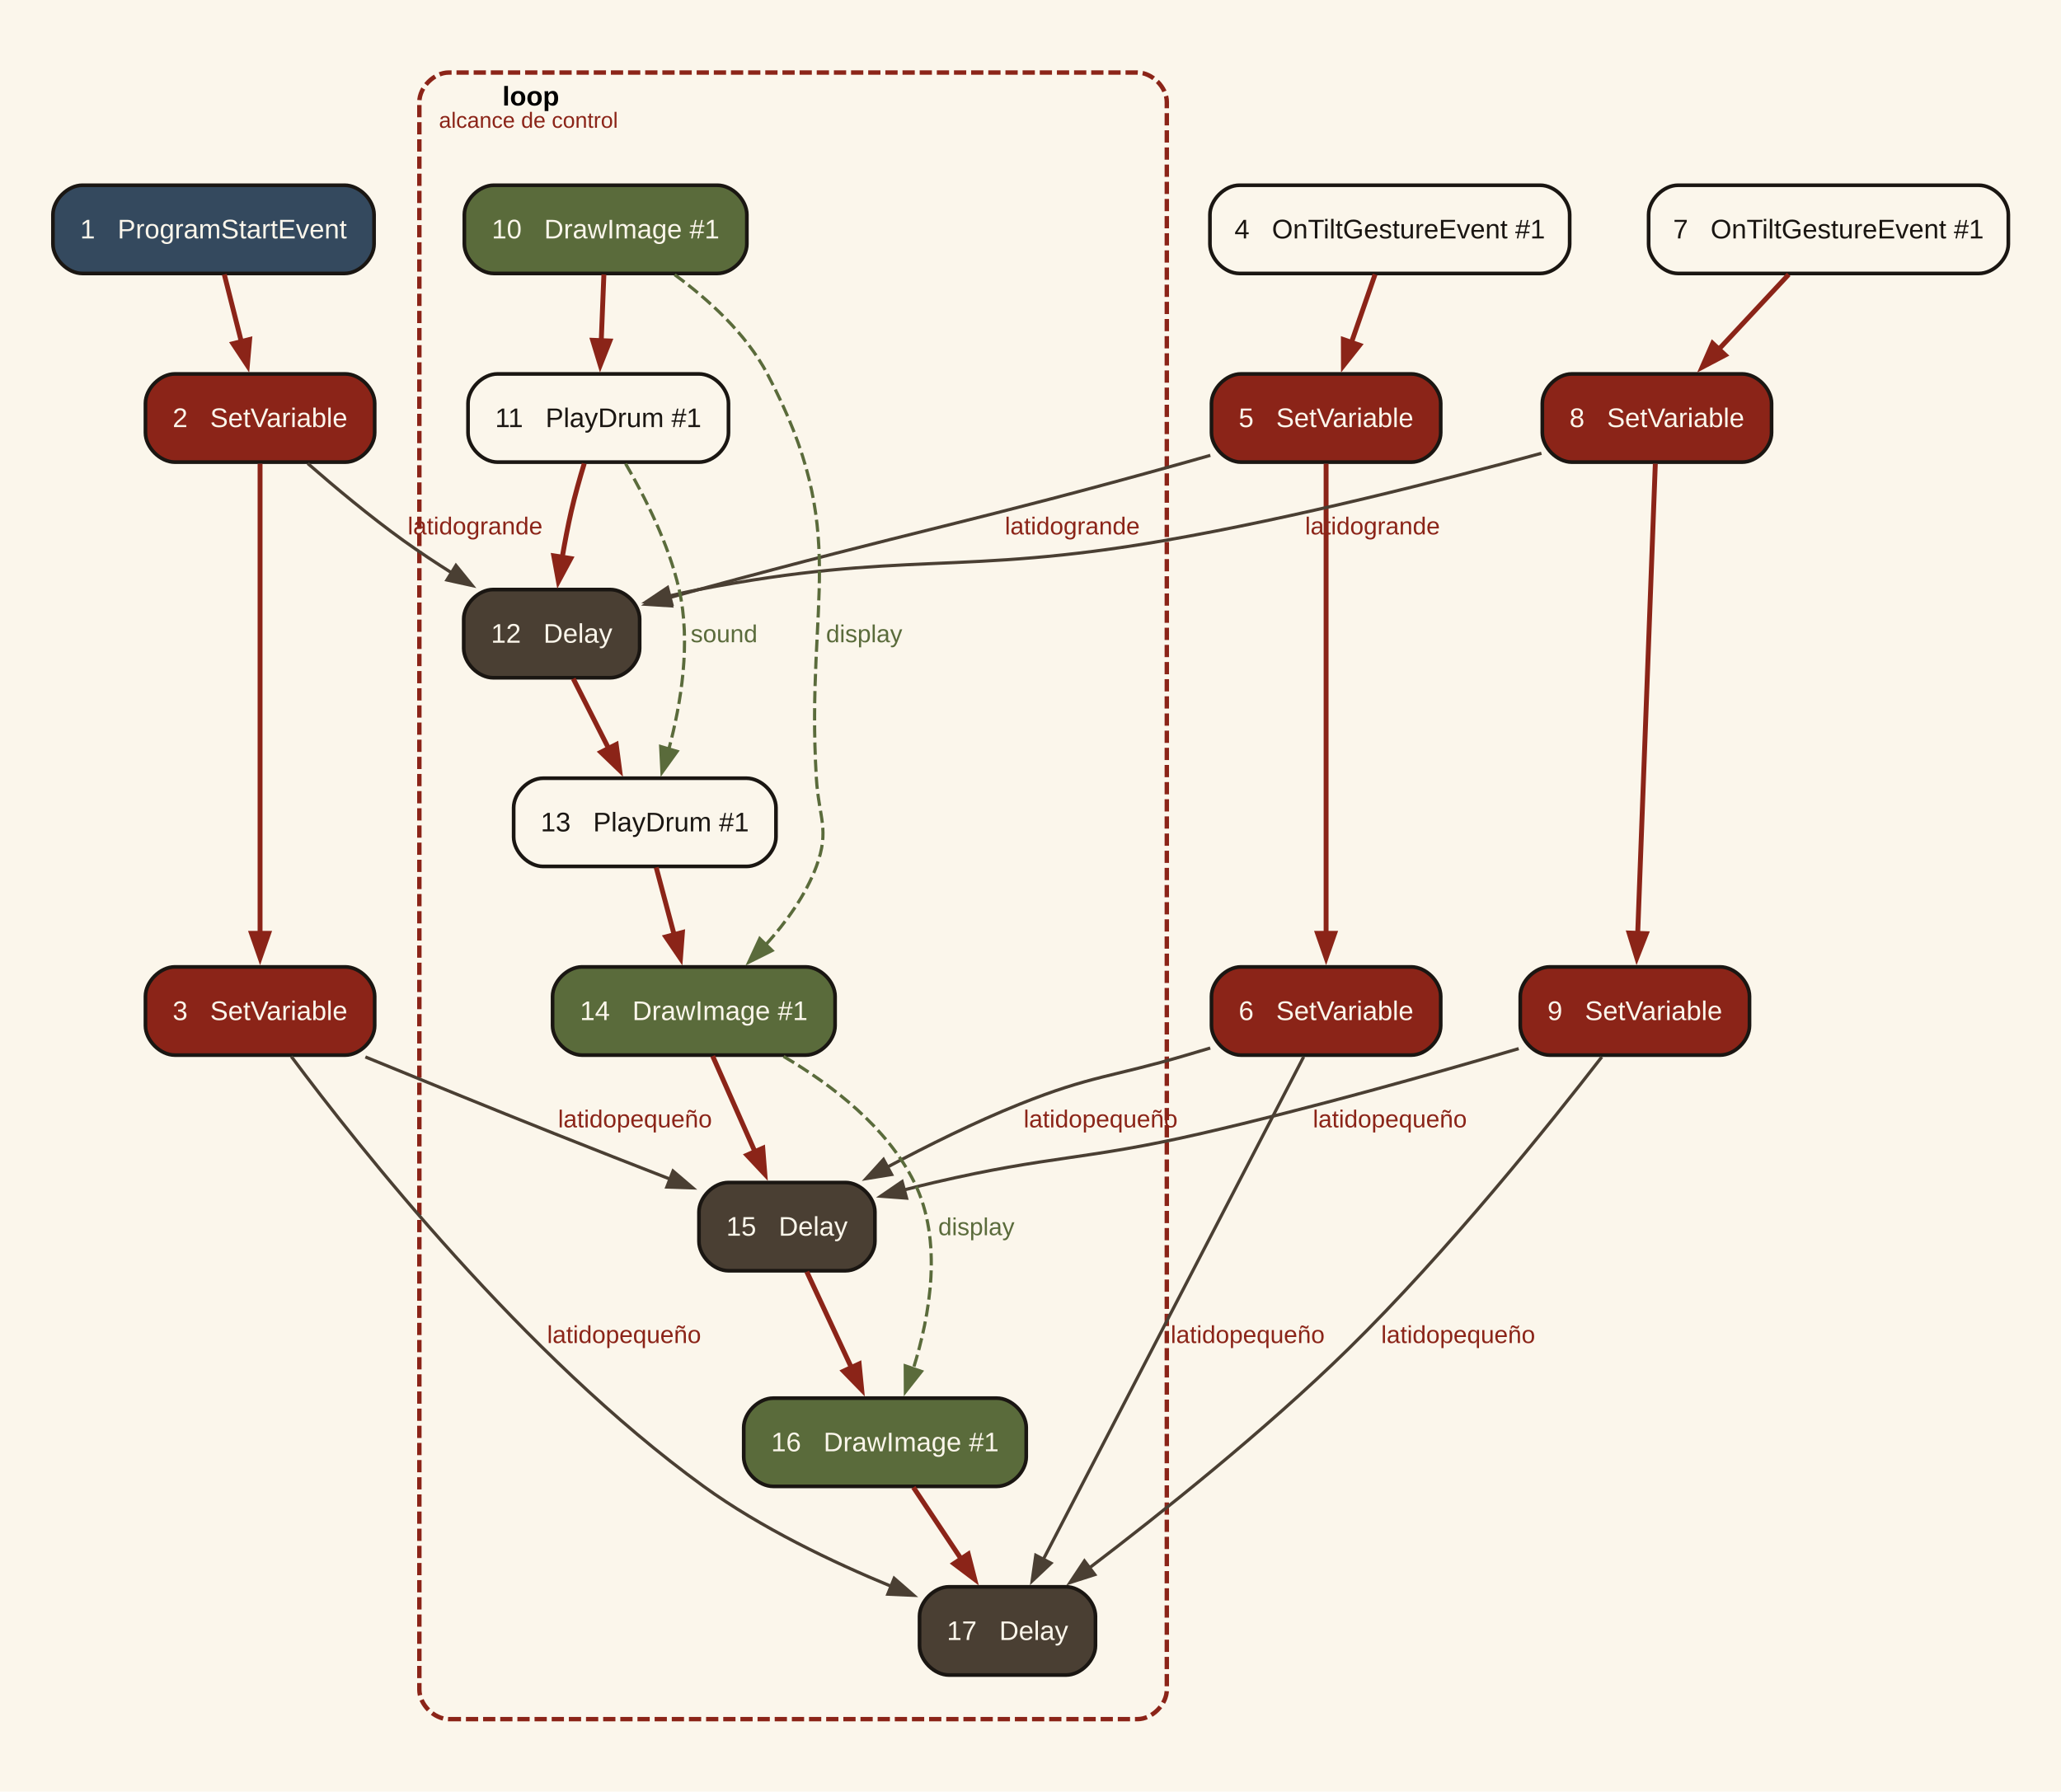
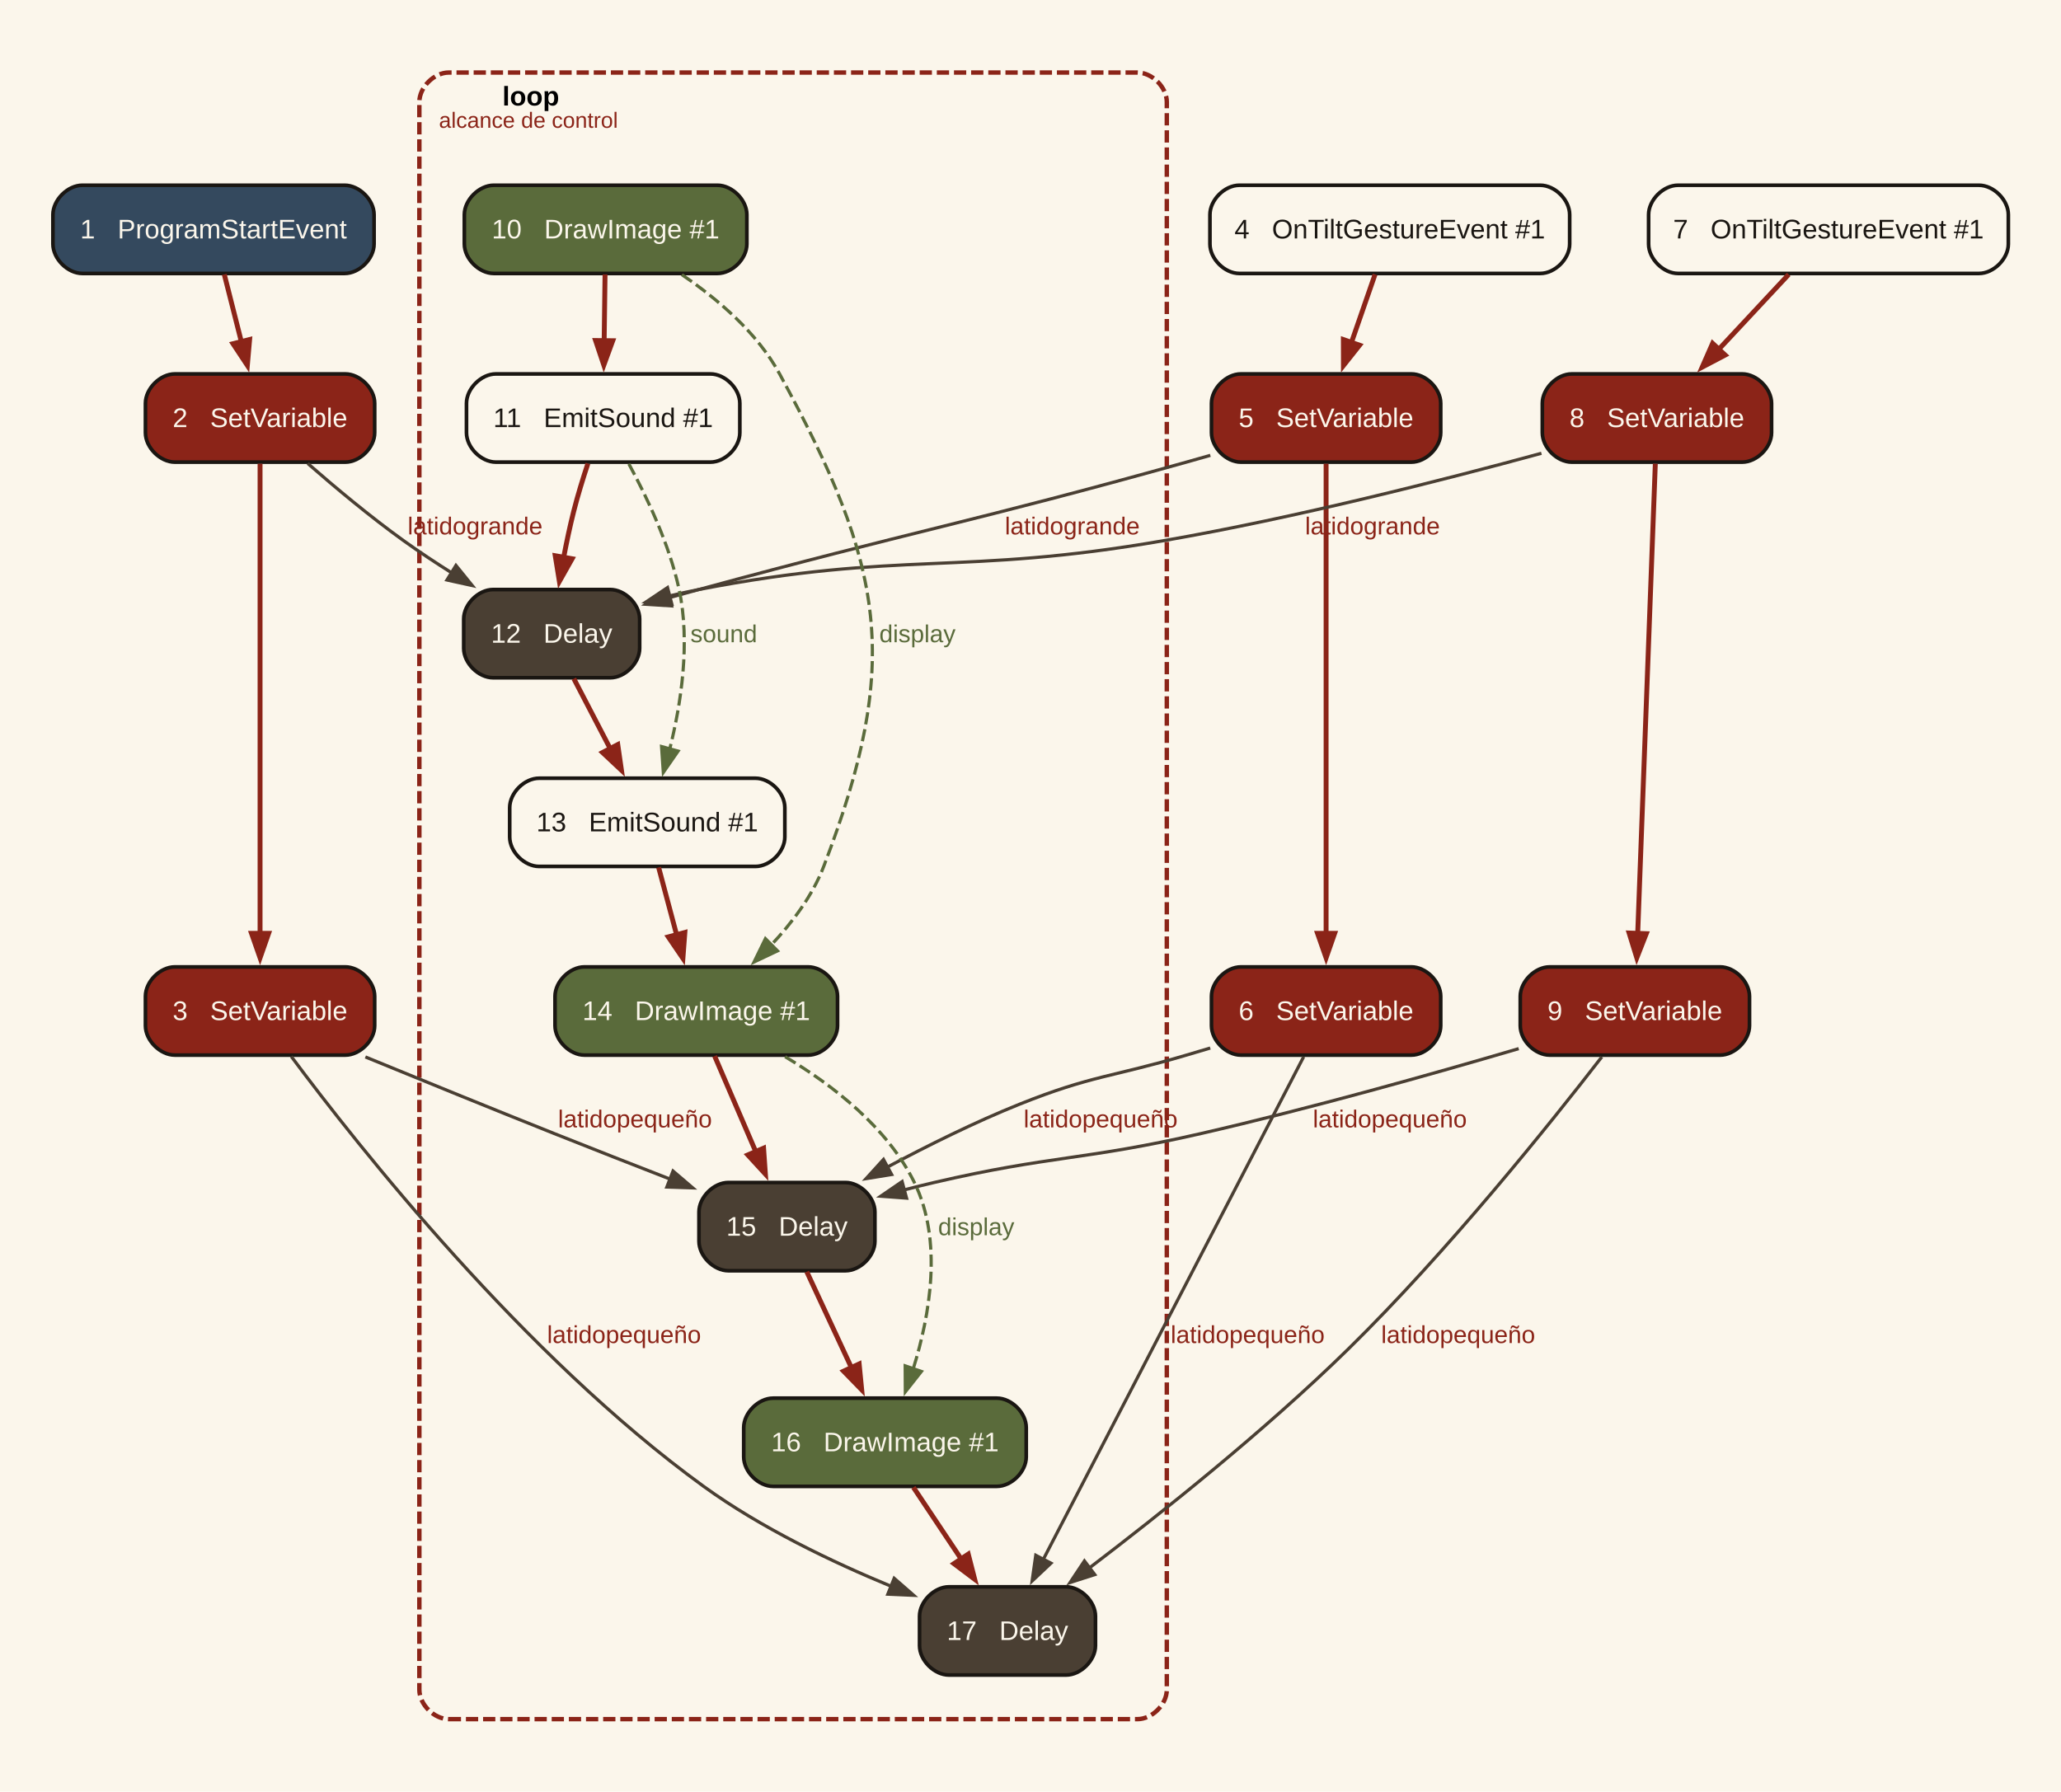
<svg xmlns="http://www.w3.org/2000/svg" width="841pt" height="731pt" viewBox="0.00 0.00 841.00 731.00">
  <g id="graph0" class="graph" transform="scale(1 1) rotate(0) translate(21.6 709.6)">
    <polygon fill="#fbf6eb" stroke="none" points="-21.6,21.6 -21.6,-709.6 819.51,-709.6 819.51,21.6 -21.6,21.6" />
    <g id="clust1" class="cluster">
      <path fill="#fbf6eb" stroke="#8b2418" stroke-width="1.8" stroke-dasharray="5,2" d="M161.52,-8C161.52,-8 442.52,-8 442.52,-8 448.52,-8 454.52,-14 454.52,-20 454.52,-20 454.52,-668 454.52,-668 454.52,-674 448.52,-680 442.52,-680 442.52,-680 161.52,-680 161.52,-680 155.52,-680 149.52,-674 149.52,-668 149.52,-668 149.52,-20 149.52,-20 149.52,-14 155.52,-8 161.52,-8" />
      <text xml:space="preserve" text-anchor="start" x="183.39" y="-666.55" font-family="Arial" font-weight="bold" font-size="11.00">loop</text>
      <text xml:space="preserve" text-anchor="start" x="157.52" y="-657.45" font-family="Arial" font-size="9.00" fill="#8b2418">alcance de control</text>
    </g>
    <g id="node1" class="node">
      <path fill="#34495e" stroke="#1a1612" stroke-width="1.5" d="M119.04,-634C119.04,-634 12,-634 12,-634 6,-634 0,-628 0,-622 0,-622 0,-610 0,-610 0,-604 6,-598 12,-598 12,-598 119.04,-598 119.04,-598 125.04,-598 131.04,-604 131.04,-610 131.04,-610 131.04,-622 131.04,-622 131.04,-628 125.04,-634 119.04,-634" />
      <text xml:space="preserve" text-anchor="middle" x="65.52" y="-612.3" font-family="Arial" font-size="11.00" fill="#fbf6eb">1   ProgramStartEvent</text>
    </g>
    <g id="node2" class="node">
      <path fill="#8b2418" stroke="#1a1612" stroke-width="1.5" d="M119.29,-557C119.29,-557 49.75,-557 49.75,-557 43.75,-557 37.75,-551 37.75,-545 37.75,-545 37.75,-533 37.75,-533 37.75,-527 43.75,-521 49.75,-521 49.75,-521 119.29,-521 119.29,-521 125.29,-521 131.29,-527 131.29,-533 131.29,-533 131.29,-545 131.29,-545 131.29,-551 125.29,-557 119.29,-557" />
      <text xml:space="preserve" text-anchor="middle" x="84.52" y="-535.3" font-family="Arial" font-size="11.00" fill="#fbf6eb">2   SetVariable</text>
    </g>
    <g id="edge1" class="edge">
      <path fill="none" stroke="#8b2418" stroke-width="2" d="M69.93,-597.6C72,-589.43 74.53,-579.44 76.9,-570.09" />
      <polygon fill="#8b2418" stroke="#8b2418" stroke-width="2" points="80.26,-571.05 79.33,-560.49 73.48,-569.33 80.26,-571.05" />
    </g>
    <g id="node3" class="node">
      <path fill="#8b2418" stroke="#1a1612" stroke-width="1.5" d="M119.29,-315C119.29,-315 49.75,-315 49.75,-315 43.75,-315 37.75,-309 37.75,-303 37.75,-303 37.75,-291 37.75,-291 37.75,-285 43.75,-279 49.75,-279 49.75,-279 119.29,-279 119.29,-279 125.29,-279 131.29,-285 131.29,-291 131.29,-291 131.29,-303 131.29,-303 131.29,-309 125.29,-315 119.29,-315" />
      <text xml:space="preserve" text-anchor="middle" x="84.52" y="-293.3" font-family="Arial" font-size="11.00" fill="#fbf6eb">3   SetVariable</text>
    </g>
    <g id="edge2" class="edge">
      <path fill="none" stroke="#8b2418" stroke-width="2" d="M84.52,-520.35C84.52,-479.78 84.52,-379.47 84.52,-328.62" />
      <polygon fill="#8b2418" stroke="#8b2418" stroke-width="2" points="88.02,-328.7 84.52,-318.7 81.02,-328.7 88.02,-328.7" />
    </g>
    <g id="node12" class="node">
      <path fill="#4a3f33" stroke="#1a1612" stroke-width="1.5" d="M227.41,-469C227.41,-469 179.62,-469 179.62,-469 173.62,-469 167.62,-463 167.62,-457 167.62,-457 167.62,-445 167.62,-445 167.62,-439 173.62,-433 179.62,-433 179.62,-433 227.41,-433 227.41,-433 233.41,-433 239.41,-439 239.41,-445 239.41,-445 239.41,-457 239.41,-457 239.41,-463 233.41,-469 227.41,-469" />
      <text xml:space="preserve" text-anchor="middle" x="203.52" y="-447.3" font-family="Arial" font-size="11.00" fill="#fbf6eb">12   Delay</text>
    </g>
    <g id="edge3" class="edge">
      <path fill="none" stroke="#4a3f33" stroke-width="1.3" d="M103.97,-520.46C115.08,-510.76 129.46,-498.74 143.02,-489 149.33,-484.46 156.22,-479.91 163,-475.63" />
      <polygon fill="#4a3f33" stroke="#4a3f33" stroke-width="1.3" points="164.45,-478.85 171.12,-470.62 160.77,-472.89 164.45,-478.85" />
      <text xml:space="preserve" text-anchor="middle" x="172.27" y="-491.5" font-family="Arial" font-size="10.00" fill="#8b2418"> latidogrande </text>
    </g>
    <g id="node15" class="node">
      <path fill="#4a3f33" stroke="#1a1612" stroke-width="1.5" d="M323.41,-227C323.41,-227 275.62,-227 275.62,-227 269.62,-227 263.62,-221 263.62,-215 263.62,-215 263.62,-203 263.62,-203 263.62,-197 269.62,-191 275.62,-191 275.62,-191 323.41,-191 323.41,-191 329.41,-191 335.41,-197 335.41,-203 335.41,-203 335.41,-215 335.41,-215 335.41,-221 329.41,-227 323.41,-227" />
      <text xml:space="preserve" text-anchor="middle" x="299.52" y="-205.3" font-family="Arial" font-size="11.00" fill="#fbf6eb">15   Delay</text>
    </g>
    <g id="edge4" class="edge">
      <path fill="none" stroke="#4a3f33" stroke-width="1.3" d="M127.5,-278.25C150.34,-268.87 178.92,-257.21 204.52,-247 220,-240.83 236.94,-234.19 252.18,-228.26" />
      <polygon fill="#4a3f33" stroke="#4a3f33" stroke-width="1.3" points="253.03,-231.69 261.09,-224.81 250.5,-225.16 253.03,-231.69" />
      <text xml:space="preserve" text-anchor="middle" x="237.52" y="-249.5" font-family="Arial" font-size="10.00" fill="#8b2418"> latidopequeño </text>
    </g>
    <g id="node17" class="node">
      <path fill="#4a3f33" stroke="#1a1612" stroke-width="1.5" d="M413.41,-62C413.41,-62 365.62,-62 365.62,-62 359.62,-62 353.62,-56 353.62,-50 353.62,-50 353.62,-38 353.62,-38 353.62,-32 359.62,-26 365.62,-26 365.62,-26 413.41,-26 413.41,-26 419.41,-26 425.41,-32 425.41,-38 425.41,-38 425.41,-50 425.41,-50 425.41,-56 419.41,-62 413.41,-62" />
      <text xml:space="preserve" text-anchor="middle" x="389.52" y="-40.3" font-family="Arial" font-size="11.00" fill="#fbf6eb">17   Delay</text>
    </g>
    <g id="edge5" class="edge">
      <path fill="none" stroke="#4a3f33" stroke-width="1.3" d="M97.26,-278.44C124.57,-241.78 192.26,-156.13 265.52,-103 288.86,-86.08 317.91,-72.17 342.03,-62.22" />
      <polygon fill="#4a3f33" stroke="#4a3f33" stroke-width="1.3" points="343.27,-65.49 351.25,-58.53 340.67,-59 343.27,-65.49" />
      <text xml:space="preserve" text-anchor="middle" x="233.06" y="-161.5" font-family="Arial" font-size="10.00" fill="#8b2418"> latidopequeño </text>
    </g>
    <g id="node4" class="node">
      <path fill="#fbf6eb" stroke="#1a1612" stroke-width="1.5" d="M606.91,-634C606.91,-634 484.12,-634 484.12,-634 478.12,-634 472.12,-628 472.12,-622 472.12,-622 472.12,-610 472.12,-610 472.12,-604 478.12,-598 484.12,-598 484.12,-598 606.91,-598 606.91,-598 612.91,-598 618.91,-604 618.91,-610 618.91,-610 618.91,-622 618.91,-622 618.91,-628 612.91,-634 606.91,-634" />
      <text xml:space="preserve" text-anchor="middle" x="545.52" y="-612.3" font-family="Arial" font-size="11.00" fill="#1a1612">4   OnTiltGestureEvent #1</text>
    </g>
    <g id="node5" class="node">
      <path fill="#8b2418" stroke="#1a1612" stroke-width="1.5" d="M554.29,-557C554.29,-557 484.75,-557 484.75,-557 478.75,-557 472.75,-551 472.75,-545 472.75,-545 472.75,-533 472.75,-533 472.75,-527 478.75,-521 484.75,-521 484.75,-521 554.29,-521 554.29,-521 560.29,-521 566.29,-527 566.29,-533 566.29,-533 566.29,-545 566.29,-545 566.29,-551 560.29,-557 554.29,-557" />
      <text xml:space="preserve" text-anchor="middle" x="519.52" y="-535.3" font-family="Arial" font-size="11.00" fill="#fbf6eb">5   SetVariable</text>
    </g>
    <g id="edge6" class="edge">
      <path fill="none" stroke="#8b2418" stroke-width="2" d="M539.49,-597.6C536.62,-589.33 533.11,-579.21 529.84,-569.77" />
      <polygon fill="#8b2418" stroke="#8b2418" stroke-width="2" points="533.18,-568.72 526.6,-560.42 526.57,-571.02 533.18,-568.72" />
    </g>
    <g id="node6" class="node">
      <path fill="#8b2418" stroke="#1a1612" stroke-width="1.5" d="M554.29,-315C554.29,-315 484.75,-315 484.75,-315 478.75,-315 472.75,-309 472.75,-303 472.75,-303 472.75,-291 472.75,-291 472.75,-285 478.75,-279 484.75,-279 484.75,-279 554.29,-279 554.29,-279 560.29,-279 566.29,-285 566.29,-291 566.29,-291 566.29,-303 566.29,-303 566.29,-309 560.29,-315 554.29,-315" />
      <text xml:space="preserve" text-anchor="middle" x="519.52" y="-293.3" font-family="Arial" font-size="11.00" fill="#fbf6eb">6   SetVariable</text>
    </g>
    <g id="edge7" class="edge">
      <path fill="none" stroke="#8b2418" stroke-width="2" d="M519.52,-520.35C519.52,-479.78 519.52,-379.47 519.52,-328.62" />
      <polygon fill="#8b2418" stroke="#8b2418" stroke-width="2" points="523.02,-328.7 519.52,-318.7 516.02,-328.7 523.02,-328.7" />
    </g>
    <g id="edge8" class="edge">
      <path fill="none" stroke="#4a3f33" stroke-width="1.3" d="M472.28,-523.77C468.98,-522.82 465.7,-521.89 462.52,-521 374.48,-496.38 351.72,-493.02 263.52,-469 259.59,-467.93 255.51,-466.81 251.43,-465.67" />
      <polygon fill="#4a3f33" stroke="#4a3f33" stroke-width="1.3" points="252.44,-462.32 241.87,-462.99 250.55,-469.06 252.44,-462.32" />
      <text xml:space="preserve" text-anchor="middle" x="415.97" y="-491.5" font-family="Arial" font-size="10.00" fill="#8b2418"> latidogrande </text>
    </g>
    <g id="edge9" class="edge">
      <path fill="none" stroke="#4a3f33" stroke-width="1.3" d="M472.25,-281.89C468.96,-280.91 465.69,-279.94 462.52,-279 432.31,-270.05 423.76,-270.72 394.52,-259 376.29,-251.7 356.9,-242.06 340.42,-233.26" />
      <polygon fill="#4a3f33" stroke="#4a3f33" stroke-width="1.3" points="342.24,-230.27 331.79,-228.58 338.91,-236.42 342.24,-230.27" />
      <text xml:space="preserve" text-anchor="middle" x="427.52" y="-249.5" font-family="Arial" font-size="10.00" fill="#8b2418"> latidopequeño </text>
    </g>
    <g id="edge10" class="edge">
      <path fill="none" stroke="#4a3f33" stroke-width="1.3" d="M510.38,-278.35C488.14,-235.41 431.07,-125.23 404.08,-73.11" />
      <polygon fill="#4a3f33" stroke="#4a3f33" stroke-width="1.3" points="407.26,-71.65 399.56,-64.38 401.05,-74.87 407.26,-71.65" />
      <text xml:space="preserve" text-anchor="middle" x="487.52" y="-161.5" font-family="Arial" font-size="10.00" fill="#8b2418"> latidopequeño </text>
    </g>
    <g id="node7" class="node">
      <path fill="#fbf6eb" stroke="#1a1612" stroke-width="1.5" d="M785.91,-634C785.91,-634 663.12,-634 663.12,-634 657.12,-634 651.12,-628 651.12,-622 651.12,-622 651.12,-610 651.12,-610 651.12,-604 657.12,-598 663.12,-598 663.12,-598 785.91,-598 785.91,-598 791.91,-598 797.91,-604 797.91,-610 797.91,-610 797.91,-622 797.91,-622 797.91,-628 791.91,-634 785.91,-634" />
      <text xml:space="preserve" text-anchor="middle" x="724.52" y="-612.3" font-family="Arial" font-size="11.00" fill="#1a1612">7   OnTiltGestureEvent #1</text>
    </g>
    <g id="node8" class="node">
      <path fill="#8b2418" stroke="#1a1612" stroke-width="1.5" d="M689.29,-557C689.29,-557 619.75,-557 619.75,-557 613.75,-557 607.75,-551 607.75,-545 607.75,-545 607.75,-533 607.75,-533 607.75,-527 613.75,-521 619.75,-521 619.75,-521 689.29,-521 689.29,-521 695.29,-521 701.29,-527 701.29,-533 701.29,-533 701.29,-545 701.29,-545 701.29,-551 695.29,-557 689.29,-557" />
      <text xml:space="preserve" text-anchor="middle" x="654.52" y="-535.3" font-family="Arial" font-size="11.00" fill="#fbf6eb">8   SetVariable</text>
    </g>
    <g id="edge11" class="edge">
      <path fill="none" stroke="#8b2418" stroke-width="2" d="M708.28,-597.6C699.78,-588.49 689.17,-577.12 679.63,-566.9" />
      <polygon fill="#8b2418" stroke="#8b2418" stroke-width="2" points="682.36,-564.7 672.98,-559.77 677.24,-569.47 682.36,-564.7" />
    </g>
    <g id="node9" class="node">
      <path fill="#8b2418" stroke="#1a1612" stroke-width="1.5" d="M680.29,-315C680.29,-315 610.75,-315 610.75,-315 604.75,-315 598.75,-309 598.75,-303 598.75,-303 598.75,-291 598.75,-291 598.75,-285 604.75,-279 610.75,-279 610.75,-279 680.29,-279 680.29,-279 686.29,-279 692.29,-285 692.29,-291 692.29,-291 692.29,-303 692.29,-303 692.29,-309 686.29,-315 680.29,-315" />
      <text xml:space="preserve" text-anchor="middle" x="645.52" y="-293.3" font-family="Arial" font-size="11.00" fill="#fbf6eb">9   SetVariable</text>
    </g>
    <g id="edge12" class="edge">
      <path fill="none" stroke="#8b2418" stroke-width="2" d="M653.86,-520.35C652.34,-479.78 648.58,-379.47 646.67,-328.62" />
      <polygon fill="#8b2418" stroke="#8b2418" stroke-width="2" points="650.17,-328.56 646.3,-318.7 643.17,-328.82 650.17,-328.56" />
    </g>
    <g id="edge13" class="edge">
      <path fill="none" stroke="#4a3f33" stroke-width="1.3" d="M607.38,-524.61C566.89,-513.56 506.78,-498.25 453.52,-489 369.86,-474.47 346.9,-485.08 263.52,-469 259.57,-468.24 255.51,-467.34 251.45,-466.36" />
      <polygon fill="#4a3f33" stroke="#4a3f33" stroke-width="1.3" points="252.55,-463.03 241.99,-463.93 250.8,-469.81 252.55,-463.03" />
      <text xml:space="preserve" text-anchor="middle" x="538.46" y="-491.5" font-family="Arial" font-size="10.00" fill="#8b2418"> latidogrande </text>
    </g>
    <g id="edge14" class="edge">
      <path fill="none" stroke="#4a3f33" stroke-width="1.3" d="M598.11,-281.64C562.63,-271.2 512.8,-257.17 468.52,-247 420.52,-235.97 407.49,-238.17 359.52,-227 355.55,-226.08 351.45,-225.06 347.35,-223.99" />
      <polygon fill="#4a3f33" stroke="#4a3f33" stroke-width="1.3" points="348.33,-220.63 337.77,-221.41 346.51,-227.39 348.33,-220.63" />
      <text xml:space="preserve" text-anchor="middle" x="545.55" y="-249.5" font-family="Arial" font-size="10.00" fill="#8b2418"> latidopequeño </text>
    </g>
    <g id="edge15" class="edge">
      <path fill="none" stroke="#4a3f33" stroke-width="1.3" d="M632.03,-278.27C611.16,-251.28 569.17,-198.85 528.52,-159 494.58,-125.73 451.83,-91.7 422.77,-69.59" />
      <polygon fill="#4a3f33" stroke="#4a3f33" stroke-width="1.3" points="425.13,-66.99 415.04,-63.75 420.91,-72.57 425.13,-66.99" />
      <text xml:space="preserve" text-anchor="middle" x="573.41" y="-161.5" font-family="Arial" font-size="10.00" fill="#8b2418"> latidopequeño </text>
    </g>
    <g id="node10" class="node">
      <path fill="#5a6b3b" stroke="#1a1612" stroke-width="1.5" d="M271.16,-634C271.16,-634 179.88,-634 179.88,-634 173.88,-634 167.88,-628 167.88,-622 167.88,-622 167.88,-610 167.88,-610 167.88,-604 173.88,-598 179.88,-598 179.88,-598 271.16,-598 271.16,-598 277.16,-598 283.16,-604 283.16,-610 283.16,-610 283.16,-622 283.16,-622 283.16,-628 277.16,-634 271.16,-634" />
      <text xml:space="preserve" text-anchor="middle" x="225.52" y="-612.3" font-family="Arial" font-size="11.00" fill="#fbf6eb">10   DrawImage #1</text>
    </g>
    <g id="node11" class="node">
-       <path fill="#fbf6eb" stroke="#1a1612" stroke-width="1.5" d="M263.66,-557C263.66,-557 181.38,-557 181.38,-557 175.38,-557 169.38,-551 169.38,-545 169.38,-545 169.38,-533 169.38,-533 169.38,-527 175.38,-521 181.38,-521 181.38,-521 263.66,-521 263.66,-521 269.66,-521 275.66,-527 275.66,-533 275.66,-533 275.66,-545 275.66,-545 275.66,-551 269.66,-557 263.66,-557" />
-       <text xml:space="preserve" text-anchor="middle" x="222.52" y="-535.3" font-family="Arial" font-size="11.00" fill="#1a1612">11   PlayDrum #1</text>
+       <path fill="#fbf6eb" stroke="#1a1612" stroke-width="1.5" d="M268.29,-557C268.29,-557 180.75,-557 180.75,-557 174.75,-557 168.75,-551 168.75,-545 168.75,-545 168.75,-533 168.75,-533 168.75,-527 174.75,-521 180.75,-521 180.75,-521 268.29,-521 268.29,-521 274.29,-521 280.29,-527 280.29,-533 280.29,-533 280.29,-545 280.29,-545 280.29,-551 274.29,-557 268.29,-557" />
+       <text xml:space="preserve" text-anchor="middle" x="224.52" y="-535.3" font-family="Arial" font-size="11.00" fill="#1a1612">11   EmitSound #1</text>
    </g>
    <g id="edge16" class="edge">
-       <path fill="none" stroke="#8b2418" stroke-width="2" d="M224.82,-597.6C224.5,-589.52 224.11,-579.67 223.74,-570.42" />
-       <polygon fill="#8b2418" stroke="#8b2418" stroke-width="2" points="227.24,-570.44 223.34,-560.59 220.25,-570.72 227.24,-570.44" />
+       <path fill="none" stroke="#8b2418" stroke-width="2" d="M225.29,-597.6C225.18,-589.52 225.05,-579.67 224.93,-570.42" />
+       <polygon fill="#8b2418" stroke="#8b2418" stroke-width="2" points="228.43,-570.54 224.79,-560.59 221.43,-570.63 228.43,-570.54" />
    </g>
    <g id="node14" class="node">
-       <path fill="#5a6b3b" stroke="#1a1612" stroke-width="1.5" d="M307.16,-315C307.16,-315 215.88,-315 215.88,-315 209.88,-315 203.88,-309 203.88,-303 203.88,-303 203.88,-291 203.88,-291 203.88,-285 209.88,-279 215.88,-279 215.88,-279 307.16,-279 307.16,-279 313.16,-279 319.16,-285 319.16,-291 319.16,-291 319.16,-303 319.16,-303 319.16,-309 313.16,-315 307.16,-315" />
-       <text xml:space="preserve" text-anchor="middle" x="261.52" y="-293.3" font-family="Arial" font-size="11.00" fill="#fbf6eb">14   DrawImage #1</text>
+       <path fill="#5a6b3b" stroke="#1a1612" stroke-width="1.5" d="M308.16,-315C308.16,-315 216.88,-315 216.88,-315 210.88,-315 204.88,-309 204.88,-303 204.88,-303 204.88,-291 204.88,-291 204.88,-285 210.88,-279 216.88,-279 216.88,-279 308.16,-279 308.16,-279 314.16,-279 320.16,-285 320.16,-291 320.16,-291 320.16,-303 320.16,-303 320.16,-309 314.16,-315 308.16,-315" />
+       <text xml:space="preserve" text-anchor="middle" x="262.52" y="-293.3" font-family="Arial" font-size="11.00" fill="#fbf6eb">14   DrawImage #1</text>
    </g>
    <g id="edge17" class="edge">
-       <path fill="none" stroke="#5a6b3b" stroke-width="1.3" stroke-dasharray="5,2" d="M253.7,-597.49C267.44,-587.41 282.84,-573.46 291.52,-557 325.97,-491.66 307.07,-465.74 311.52,-392 312.48,-376.03 317.09,-371 311.52,-356 307.14,-344.22 299.19,-333.24 290.89,-324.06" />
-       <polygon fill="#5a6b3b" stroke="#5a6b3b" stroke-width="1.3" points="293.44,-321.67 283.96,-316.94 288.42,-326.55 293.44,-321.67" />
-       <text xml:space="preserve" text-anchor="middle" x="331.03" y="-447.5" font-family="Arial" font-size="10.00" fill="#5a6b3b"> display </text>
+       <path fill="none" stroke="#5a6b3b" stroke-width="1.3" stroke-dasharray="5,2" d="M256.63,-597.5C271.24,-587.58 287.41,-573.79 296.52,-557 339.3,-478.17 346.57,-439.77 314.52,-356 309.94,-344.04 301.63,-332.98 292.98,-323.81" />
+       <polygon fill="#5a6b3b" stroke="#5a6b3b" stroke-width="1.3" points="295.66,-321.54 286.09,-317 290.74,-326.52 295.66,-321.54" />
+       <text xml:space="preserve" text-anchor="middle" x="352.76" y="-447.5" font-family="Arial" font-size="10.00" fill="#5a6b3b"> display </text>
    </g>
    <g id="edge18" class="edge">
-       <path fill="none" stroke="#8b2418" stroke-width="2" d="M216.8,-520.43C214.94,-514.32 212.99,-507.4 211.52,-501 210.12,-494.9 208.87,-488.31 207.8,-482.01" />
-       <polygon fill="#8b2418" stroke="#8b2418" stroke-width="2" points="211.29,-481.66 206.27,-472.33 204.37,-482.75 211.29,-481.66" />
+       <path fill="none" stroke="#8b2418" stroke-width="2" d="M218.3,-520.45C216.28,-514.34 214.14,-507.42 212.52,-501 210.98,-494.91 209.59,-488.33 208.39,-482.02" />
+       <polygon fill="#8b2418" stroke="#8b2418" stroke-width="2" points="211.86,-481.57 206.66,-472.33 204.97,-482.79 211.86,-481.57" />
    </g>
    <g id="node13" class="node">
-       <path fill="#fbf6eb" stroke="#1a1612" stroke-width="1.5" d="M283.04,-392C283.04,-392 200,-392 200,-392 194,-392 188,-386 188,-380 188,-380 188,-368 188,-368 188,-362 194,-356 200,-356 200,-356 283.04,-356 283.04,-356 289.04,-356 295.04,-362 295.04,-368 295.04,-368 295.04,-380 295.04,-380 295.04,-386 289.04,-392 283.04,-392" />
-       <text xml:space="preserve" text-anchor="middle" x="241.52" y="-370.3" font-family="Arial" font-size="11.00" fill="#1a1612">13   PlayDrum #1</text>
+       <path fill="#fbf6eb" stroke="#1a1612" stroke-width="1.5" d="M286.66,-392C286.66,-392 198.38,-392 198.38,-392 192.38,-392 186.38,-386 186.38,-380 186.38,-380 186.38,-368 186.38,-368 186.38,-362 192.38,-356 198.38,-356 198.38,-356 286.66,-356 286.66,-356 292.66,-356 298.66,-362 298.66,-368 298.66,-368 298.66,-380 298.66,-380 298.66,-386 292.66,-392 286.66,-392" />
+       <text xml:space="preserve" text-anchor="middle" x="242.52" y="-370.3" font-family="Arial" font-size="11.00" fill="#1a1612">13   EmitSound #1</text>
    </g>
    <g id="edge19" class="edge">
-       <path fill="none" stroke="#5a6b3b" stroke-width="1.3" stroke-dasharray="5,2" d="M233.68,-520.36C241.51,-506.88 251.32,-487.52 255.52,-469 260.43,-447.35 256.31,-422.5 251.3,-403.79" />
-       <polygon fill="#5a6b3b" stroke="#5a6b3b" stroke-width="1.3" points="254.71,-402.96 248.52,-394.36 247.99,-404.94 254.71,-402.96" />
-       <text xml:space="preserve" text-anchor="middle" x="273.85" y="-447.5" font-family="Arial" font-size="10.00" fill="#5a6b3b"> sound </text>
+       <path fill="none" stroke="#5a6b3b" stroke-width="1.3" stroke-dasharray="5,2" d="M235.01,-520.27C242.37,-506.74 251.58,-487.36 255.52,-469 260.16,-447.33 256.34,-422.47 251.66,-403.77" />
+       <polygon fill="#5a6b3b" stroke="#5a6b3b" stroke-width="1.3" points="255.1,-403.07 249.07,-394.36 248.35,-404.93 255.1,-403.07" />
+       <text xml:space="preserve" text-anchor="middle" x="273.75" y="-447.5" font-family="Arial" font-size="10.00" fill="#5a6b3b"> sound </text>
    </g>
    <g id="edge20" class="edge">
-       <path fill="none" stroke="#8b2418" stroke-width="2" d="M212.33,-432.6C216.62,-424.15 221.89,-413.75 226.76,-404.13" />
-       <polygon fill="#8b2418" stroke="#8b2418" stroke-width="2" points="229.86,-405.76 231.25,-395.26 223.61,-402.6 229.86,-405.76" />
+       <path fill="none" stroke="#8b2418" stroke-width="2" d="M212.57,-432.6C217.01,-424.05 222.49,-413.52 227.54,-403.81" />
+       <polygon fill="#8b2418" stroke="#8b2418" stroke-width="2" points="230.48,-405.73 231.99,-395.25 224.27,-402.5 230.48,-405.73" />
    </g>
    <g id="edge21" class="edge">
-       <path fill="none" stroke="#8b2418" stroke-width="2" d="M246.16,-355.6C248.34,-347.43 251,-337.44 253.5,-328.09" />
-       <polygon fill="#8b2418" stroke="#8b2418" stroke-width="2" points="256.86,-329.05 256.06,-318.49 250.1,-327.25 256.86,-329.05" />
+       <path fill="none" stroke="#8b2418" stroke-width="2" d="M247.16,-355.6C249.34,-347.43 252,-337.44 254.5,-328.09" />
+       <polygon fill="#8b2418" stroke="#8b2418" stroke-width="2" points="257.86,-329.05 257.06,-318.49 251.1,-327.25 257.86,-329.05" />
    </g>
    <g id="edge22" class="edge">
-       <path fill="none" stroke="#8b2418" stroke-width="2" d="M269.21,-278.6C274.17,-267.36 280.76,-252.47 286.52,-239.43" />
-       <polygon fill="#8b2418" stroke="#8b2418" stroke-width="2" points="289.65,-241 290.49,-230.44 283.24,-238.17 289.65,-241" />
+       <path fill="none" stroke="#8b2418" stroke-width="2" d="M270.01,-278.6C274.84,-267.36 281.25,-252.47 286.86,-239.43" />
+       <polygon fill="#8b2418" stroke="#8b2418" stroke-width="2" points="289.98,-241.02 290.72,-230.45 283.55,-238.26 289.98,-241.02" />
    </g>
    <g id="node16" class="node">
      <path fill="#5a6b3b" stroke="#1a1612" stroke-width="1.5" d="M385.16,-139C385.16,-139 293.88,-139 293.88,-139 287.88,-139 281.88,-133 281.88,-127 281.88,-127 281.88,-115 281.88,-115 281.88,-109 287.88,-103 293.88,-103 293.88,-103 385.16,-103 385.16,-103 391.16,-103 397.16,-109 397.16,-115 397.16,-115 397.16,-127 397.16,-127 397.16,-133 391.16,-139 385.16,-139" />
      <text xml:space="preserve" text-anchor="middle" x="339.52" y="-117.3" font-family="Arial" font-size="11.00" fill="#fbf6eb">16   DrawImage #1</text>
    </g>
    <g id="edge23" class="edge">
-       <path fill="none" stroke="#5a6b3b" stroke-width="1.3" stroke-dasharray="5,2" d="M298.16,-278.45C317.87,-266.85 340.37,-249.6 351.52,-227 363.23,-203.26 357.93,-172.93 351.07,-150.97" />
-       <polygon fill="#5a6b3b" stroke="#5a6b3b" stroke-width="1.3" points="354.41,-149.91 347.84,-141.59 347.79,-152.19 354.41,-149.91" />
-       <text xml:space="preserve" text-anchor="middle" x="376.8" y="-205.5" font-family="Arial" font-size="10.00" fill="#5a6b3b"> display </text>
+       <path fill="none" stroke="#5a6b3b" stroke-width="1.3" stroke-dasharray="5,2" d="M298.76,-278.35C318.26,-266.72 340.51,-249.47 351.52,-227 363.17,-203.23 357.88,-172.9 351.04,-150.96" />
+       <polygon fill="#5a6b3b" stroke="#5a6b3b" stroke-width="1.3" points="354.38,-149.9 347.82,-141.58 347.76,-152.18 354.38,-149.9" />
+       <text xml:space="preserve" text-anchor="middle" x="376.75" y="-205.5" font-family="Arial" font-size="10.00" fill="#5a6b3b"> display </text>
    </g>
    <g id="edge24" class="edge">
      <path fill="none" stroke="#8b2418" stroke-width="2" d="M307.61,-190.6C312.84,-179.36 319.77,-164.47 325.83,-151.43" />
      <polygon fill="#8b2418" stroke="#8b2418" stroke-width="2" points="328.98,-152.96 330.02,-142.42 322.63,-150.01 328.98,-152.96" />
    </g>
    <g id="edge25" class="edge">
      <path fill="none" stroke="#8b2418" stroke-width="2" d="M351.12,-102.6C356.94,-93.86 364.15,-83.06 370.74,-73.17" />
      <polygon fill="#8b2418" stroke="#8b2418" stroke-width="2" points="373.5,-75.34 376.13,-65.08 367.67,-71.46 373.5,-75.34" />
    </g>
  </g>
</svg>
